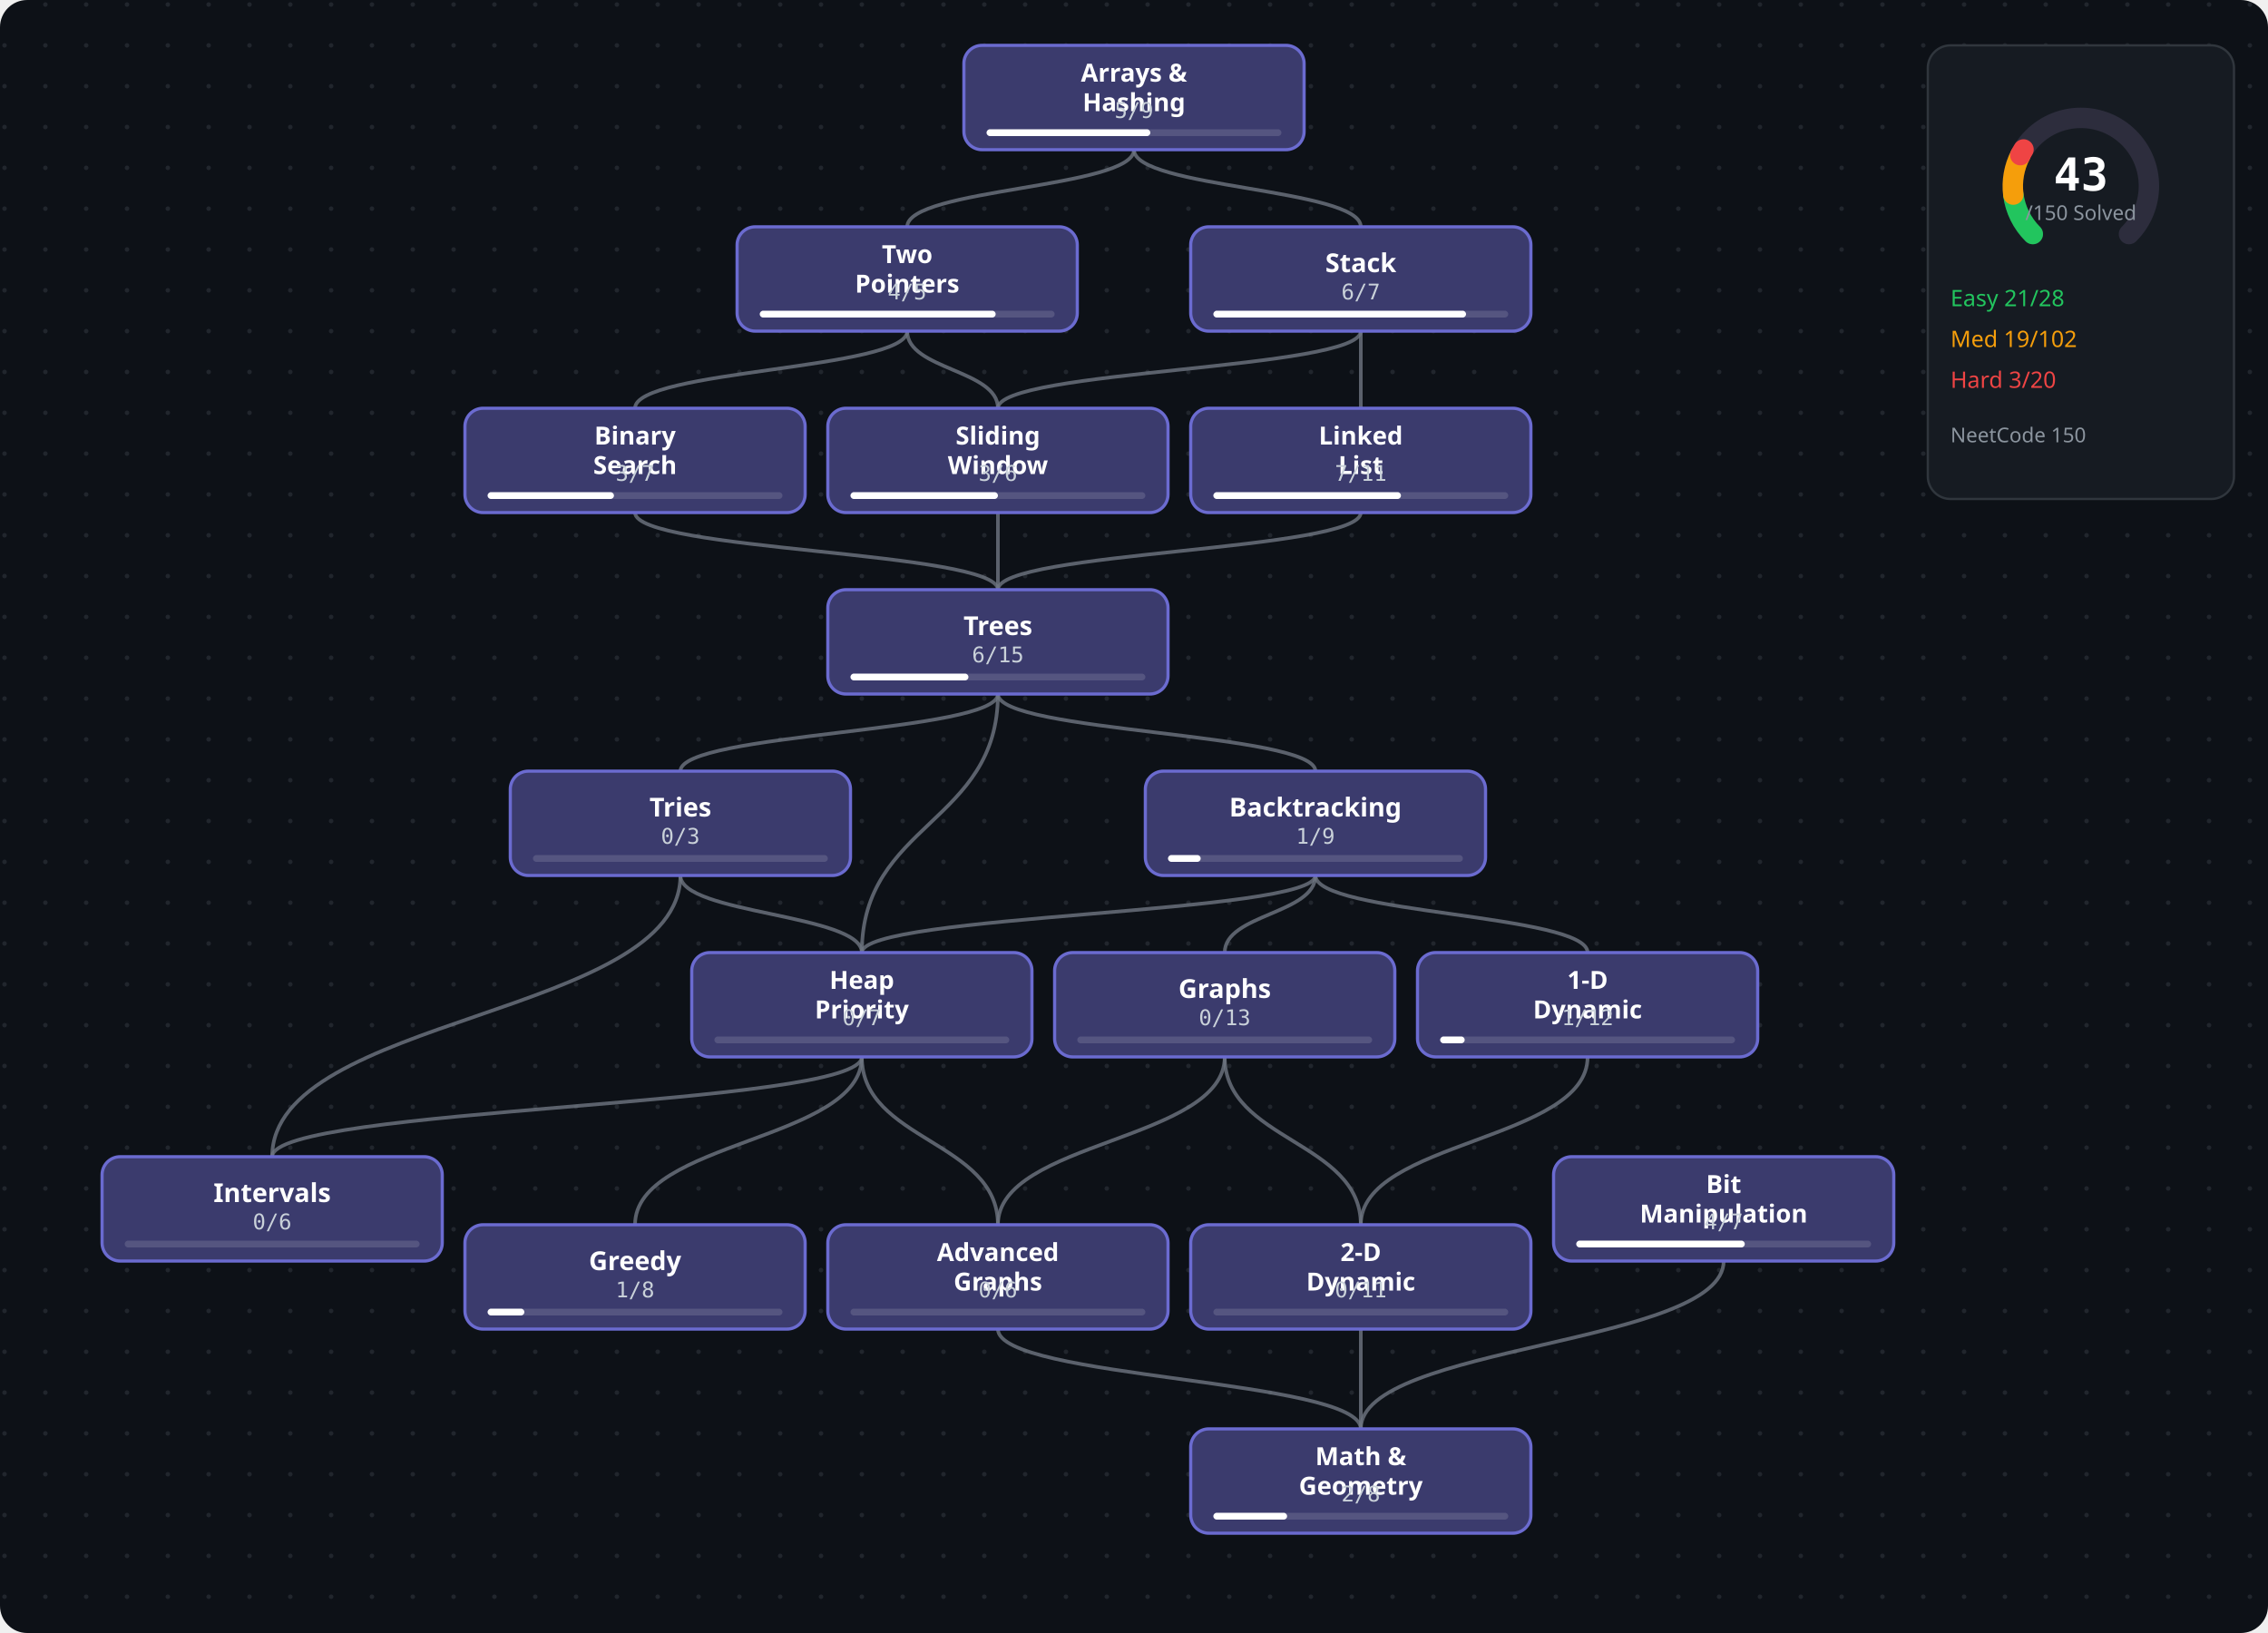
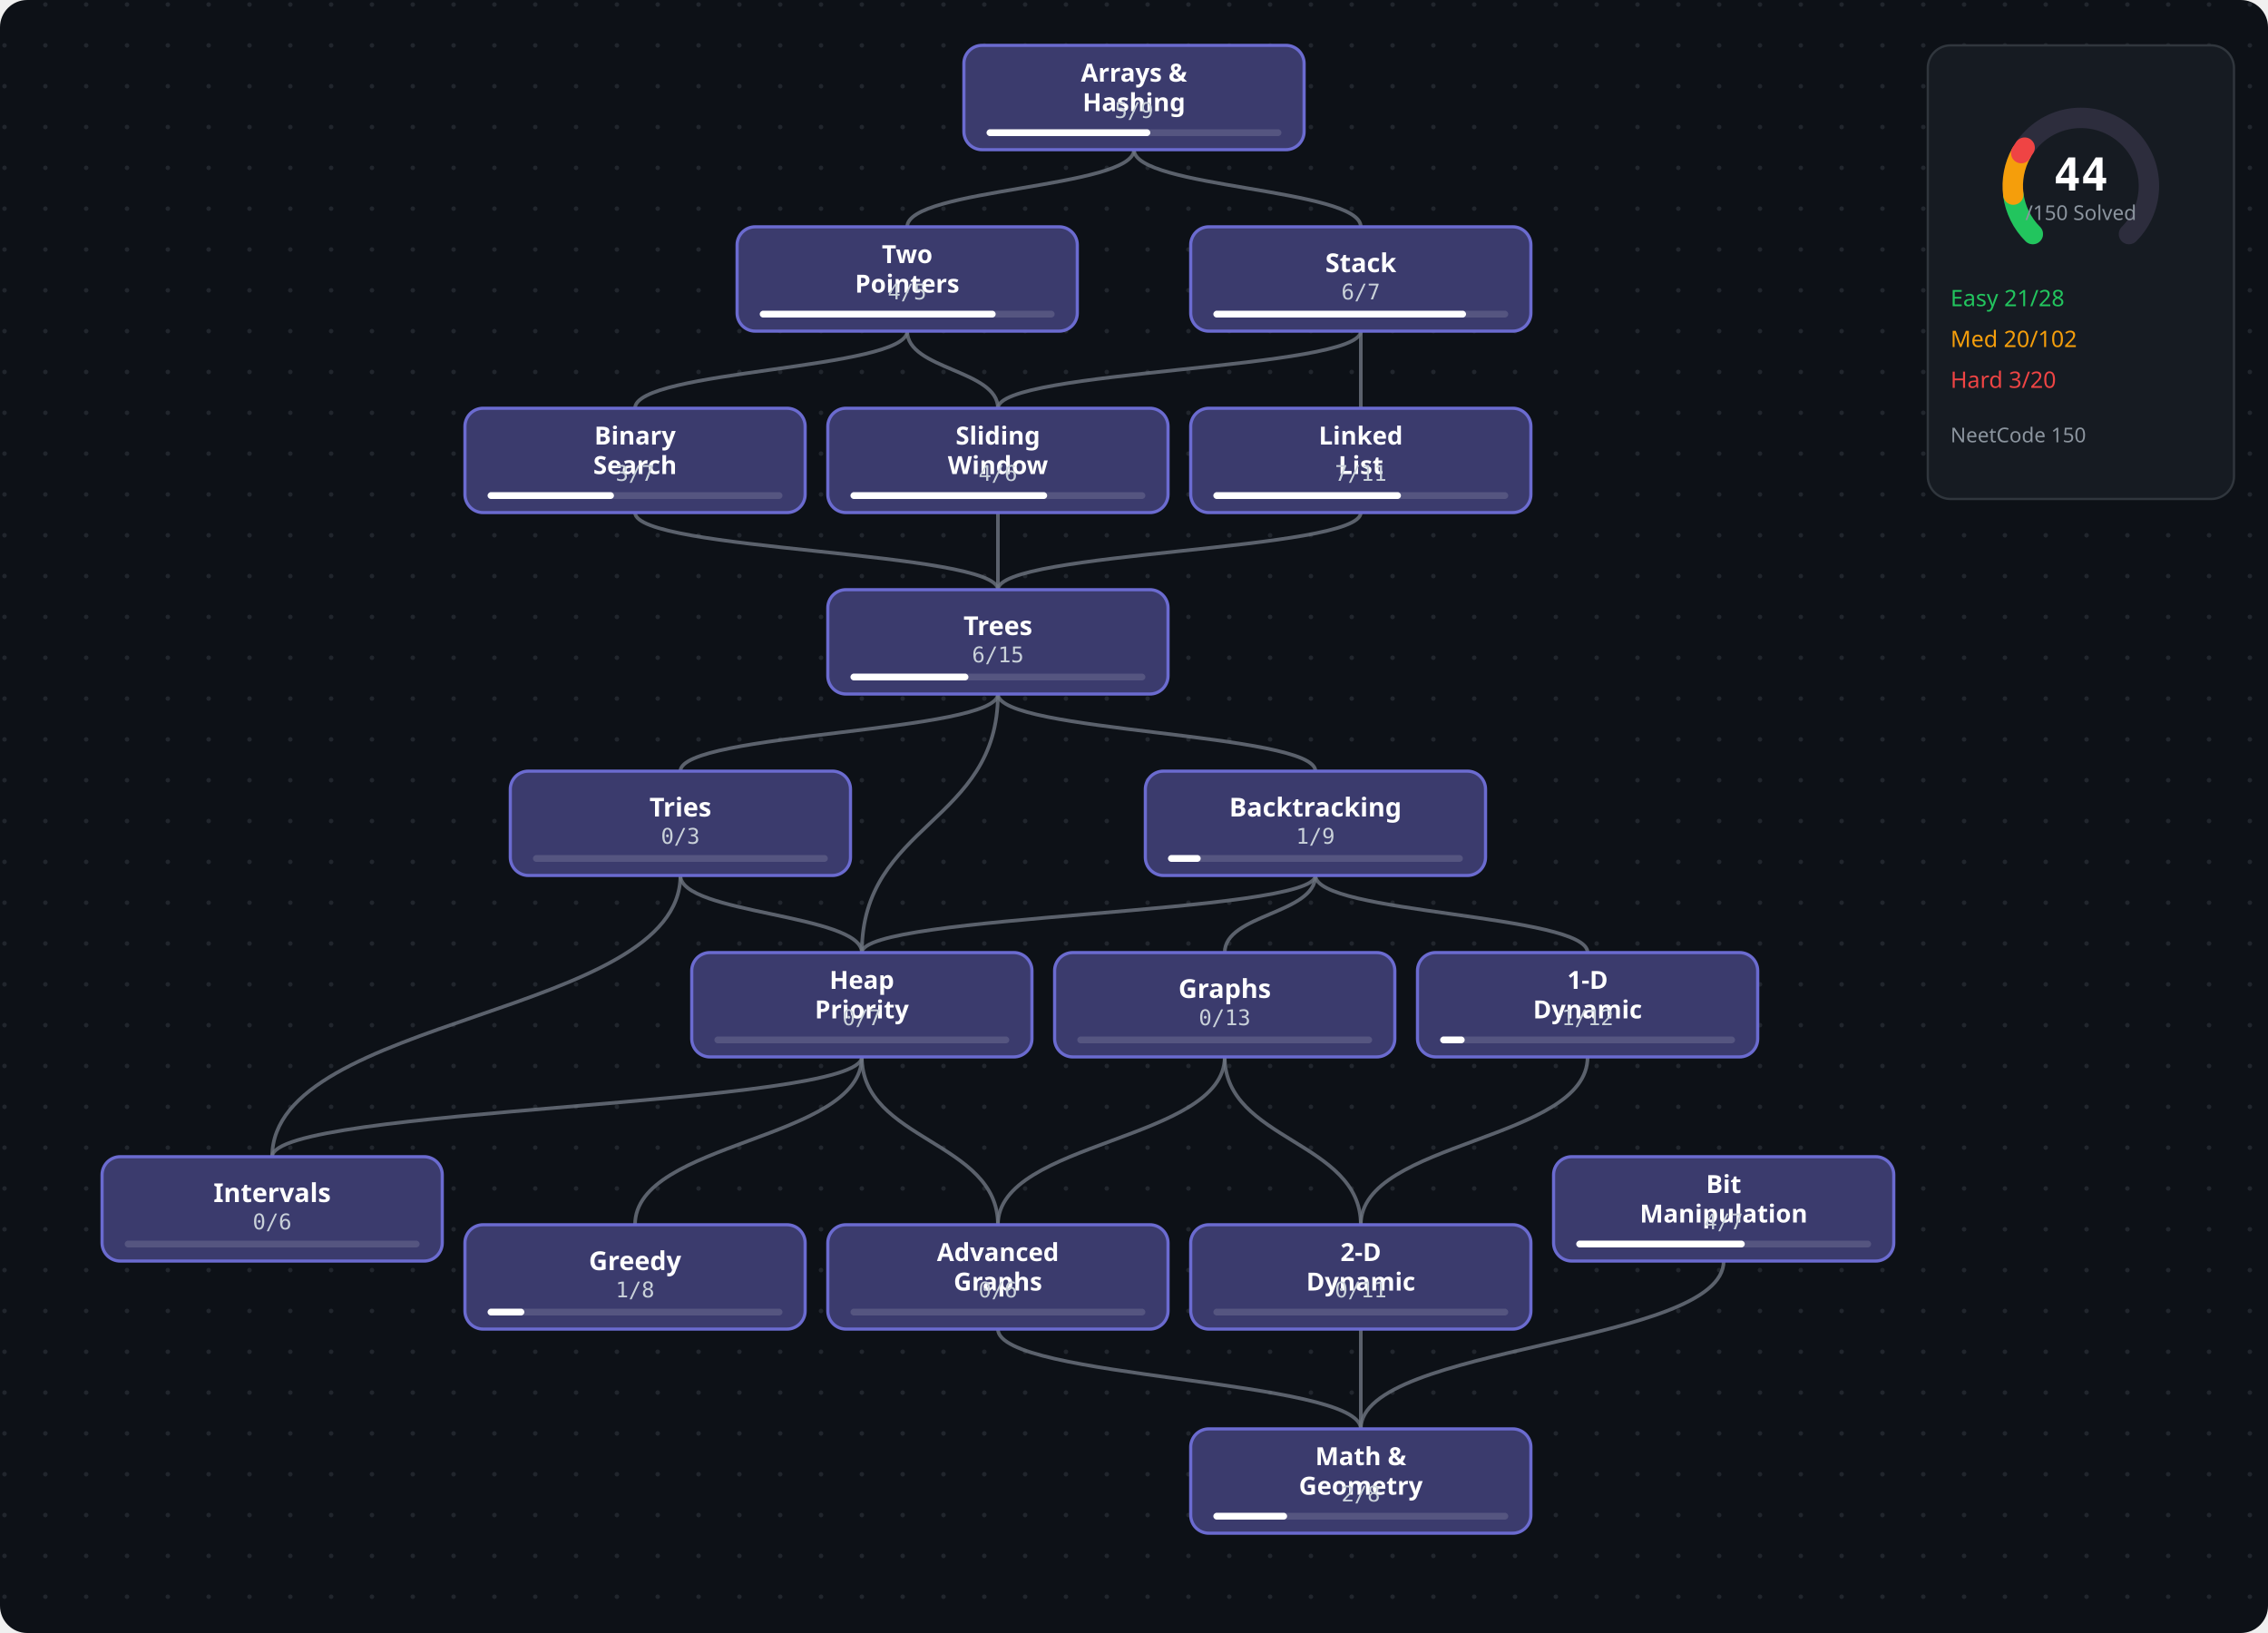
<svg xmlns="http://www.w3.org/2000/svg" width="1000" height="720" viewBox="0 0 1000 720">
  <defs>
    <pattern id="dots" width="18" height="18" patternUnits="userSpaceOnUse">
      <rect width="18" height="18" fill="#0d1117" />
      <circle cx="2" cy="2" r="1" fill="#21262d" />
    </pattern>
  </defs>
  <rect width="1000" height="720" rx="12" fill="url(#dots)" />
  <path d="M 500.0,66 C 500.0,83.0 400.0,83.0 400.0,100" stroke="#6e7681" stroke-width="1.6" fill="none" opacity="0.8" />
  <path d="M 500.0,66 C 500.0,83.0 600.0,83.0 600.0,100" stroke="#6e7681" stroke-width="1.6" fill="none" opacity="0.8" />
  <path d="M 400.0,146 C 400.0,163.0 280.0,163.0 280.0,180" stroke="#6e7681" stroke-width="1.6" fill="none" opacity="0.8" />
  <path d="M 400.0,146 C 400.0,163.0 440.0,163.0 440.0,180" stroke="#6e7681" stroke-width="1.6" fill="none" opacity="0.8" />
  <path d="M 600.0,146 C 600.0,163.0 440.0,163.0 440.0,180" stroke="#6e7681" stroke-width="1.6" fill="none" opacity="0.8" />
  <path d="M 600.0,146 C 600.0,163.0 600.0,163.0 600.0,180" stroke="#6e7681" stroke-width="1.6" fill="none" opacity="0.8" />
  <path d="M 280.0,226 C 280.0,243.0 440.0,243.0 440.0,260" stroke="#6e7681" stroke-width="1.6" fill="none" opacity="0.8" />
  <path d="M 440.0,226 C 440.0,243.0 440.0,243.0 440.0,260" stroke="#6e7681" stroke-width="1.6" fill="none" opacity="0.8" />
  <path d="M 600.0,226 C 600.0,243.0 440.0,243.0 440.0,260" stroke="#6e7681" stroke-width="1.6" fill="none" opacity="0.8" />
  <path d="M 440.0,306 C 440.0,323.0 300.0,323.0 300.0,340" stroke="#6e7681" stroke-width="1.6" fill="none" opacity="0.8" />
  <path d="M 440.0,306 C 440.0,363.0 380.0,363.0 380.0,420" stroke="#6e7681" stroke-width="1.6" fill="none" opacity="0.8" />
  <path d="M 440.0,306 C 440.0,323.0 580.0,323.0 580.0,340" stroke="#6e7681" stroke-width="1.6" fill="none" opacity="0.8" />
  <path d="M 300.0,386 C 300.0,403.0 380.0,403.0 380.0,420" stroke="#6e7681" stroke-width="1.6" fill="none" opacity="0.8" />
  <path d="M 580.0,386 C 580.0,403.0 380.0,403.0 380.0,420" stroke="#6e7681" stroke-width="1.6" fill="none" opacity="0.8" />
  <path d="M 300.0,386 C 300.0,448.0 120.0,448.0 120.0,510" stroke="#6e7681" stroke-width="1.6" fill="none" opacity="0.8" />
  <path d="M 380.0,466 C 380.0,488.0 120.0,488.0 120.0,510" stroke="#6e7681" stroke-width="1.6" fill="none" opacity="0.8" />
  <path d="M 380.0,466 C 380.0,503.0 280.0,503.0 280.0,540" stroke="#6e7681" stroke-width="1.6" fill="none" opacity="0.8" />
  <path d="M 380.0,466 C 380.0,503.0 440.0,503.0 440.0,540" stroke="#6e7681" stroke-width="1.6" fill="none" opacity="0.8" />
  <path d="M 580.0,386 C 580.0,403.0 540.0,403.0 540.0,420" stroke="#6e7681" stroke-width="1.6" fill="none" opacity="0.8" />
  <path d="M 580.0,386 C 580.0,403.0 700.0,403.0 700.0,420" stroke="#6e7681" stroke-width="1.6" fill="none" opacity="0.8" />
  <path d="M 540.0,466 C 540.0,503.0 600.0,503.0 600.0,540" stroke="#6e7681" stroke-width="1.6" fill="none" opacity="0.8" />
  <path d="M 700.0,466 C 700.0,503.0 600.0,503.0 600.0,540" stroke="#6e7681" stroke-width="1.6" fill="none" opacity="0.8" />
  <path d="M 540.0,466 C 540.0,503.0 440.0,503.0 440.0,540" stroke="#6e7681" stroke-width="1.6" fill="none" opacity="0.8" />
  <path d="M 600.0,586 C 600.0,608.0 600.0,608.0 600.0,630" stroke="#6e7681" stroke-width="1.6" fill="none" opacity="0.8" />
  <path d="M 760.0,556 C 760.0,593.0 600.0,593.0 600.0,630" stroke="#6e7681" stroke-width="1.6" fill="none" opacity="0.8" />
  <path d="M 440.0,586 C 440.0,608.0 600.0,608.0 600.0,630" stroke="#6e7681" stroke-width="1.6" fill="none" opacity="0.8" />
  <rect x="425" y="20" width="150" height="46" rx="8" fill="#3b3b6d" stroke="#6b6bd0" stroke-width="1.4" />
  <text x="500.0" y="36" text-anchor="middle" fill="white" font-size="11" font-weight="600" font-family="sans-serif">Arrays &amp;</text>
  <text x="500.0" y="49" text-anchor="middle" fill="white" font-size="11" font-weight="600" font-family="sans-serif">Hashing</text>
  <text x="500.0" y="52" text-anchor="middle" fill="#c9d1d9" font-size="9.5" font-family="monospace">5/9</text>
  <rect x="435" y="57" width="130" height="3" rx="1.5" fill="#ffffff22" />
  <rect x="435" y="57" width="72.2" height="3" rx="1.5" fill="white" />
  <rect x="325" y="100" width="150" height="46" rx="8" fill="#3b3b6d" stroke="#6b6bd0" stroke-width="1.4" />
  <text x="400.0" y="116" text-anchor="middle" fill="white" font-size="11" font-weight="600" font-family="sans-serif">Two</text>
  <text x="400.0" y="129" text-anchor="middle" fill="white" font-size="11" font-weight="600" font-family="sans-serif">Pointers</text>
  <text x="400.0" y="132" text-anchor="middle" fill="#c9d1d9" font-size="9.5" font-family="monospace">4/5</text>
  <rect x="335" y="137" width="130" height="3" rx="1.5" fill="#ffffff22" />
  <rect x="335" y="137" width="104.0" height="3" rx="1.5" fill="white" />
  <rect x="525" y="100" width="150" height="46" rx="8" fill="#3b3b6d" stroke="#6b6bd0" stroke-width="1.4" />
  <text x="600.0" y="120" text-anchor="middle" fill="white" font-size="11.5" font-weight="600" font-family="sans-serif">Stack</text>
  <text x="600.0" y="132" text-anchor="middle" fill="#c9d1d9" font-size="9.5" font-family="monospace">6/7</text>
  <rect x="535" y="137" width="130" height="3" rx="1.5" fill="#ffffff22" />
  <rect x="535" y="137" width="111.4" height="3" rx="1.5" fill="white" />
  <rect x="205" y="180" width="150" height="46" rx="8" fill="#3b3b6d" stroke="#6b6bd0" stroke-width="1.4" />
  <text x="280.0" y="196" text-anchor="middle" fill="white" font-size="11" font-weight="600" font-family="sans-serif">Binary</text>
  <text x="280.0" y="209" text-anchor="middle" fill="white" font-size="11" font-weight="600" font-family="sans-serif">Search</text>
  <text x="280.0" y="212" text-anchor="middle" fill="#c9d1d9" font-size="9.5" font-family="monospace">3/7</text>
  <rect x="215" y="217" width="130" height="3" rx="1.5" fill="#ffffff22" />
  <rect x="215" y="217" width="55.7" height="3" rx="1.5" fill="white" />
  <rect x="365" y="180" width="150" height="46" rx="8" fill="#3b3b6d" stroke="#6b6bd0" stroke-width="1.4" />
  <text x="440.0" y="196" text-anchor="middle" fill="white" font-size="11" font-weight="600" font-family="sans-serif">Sliding</text>
  <text x="440.0" y="209" text-anchor="middle" fill="white" font-size="11" font-weight="600" font-family="sans-serif">Window</text>
-   <text x="440.0" y="212" text-anchor="middle" fill="#c9d1d9" font-size="9.5" font-family="monospace">3/6</text>
+   <text x="440.0" y="212" text-anchor="middle" fill="#c9d1d9" font-size="9.5" font-family="monospace">4/6</text>
  <rect x="375" y="217" width="130" height="3" rx="1.5" fill="#ffffff22" />
-   <rect x="375" y="217" width="65.0" height="3" rx="1.5" fill="white" />
+   <rect x="375" y="217" width="86.7" height="3" rx="1.5" fill="white" />
  <rect x="525" y="180" width="150" height="46" rx="8" fill="#3b3b6d" stroke="#6b6bd0" stroke-width="1.4" />
  <text x="600.0" y="196" text-anchor="middle" fill="white" font-size="11" font-weight="600" font-family="sans-serif">Linked</text>
  <text x="600.0" y="209" text-anchor="middle" fill="white" font-size="11" font-weight="600" font-family="sans-serif">List</text>
  <text x="600.0" y="212" text-anchor="middle" fill="#c9d1d9" font-size="9.5" font-family="monospace">7/11</text>
  <rect x="535" y="217" width="130" height="3" rx="1.5" fill="#ffffff22" />
  <rect x="535" y="217" width="82.7" height="3" rx="1.5" fill="white" />
  <rect x="365" y="260" width="150" height="46" rx="8" fill="#3b3b6d" stroke="#6b6bd0" stroke-width="1.4" />
  <text x="440.0" y="280" text-anchor="middle" fill="white" font-size="11.5" font-weight="600" font-family="sans-serif">Trees</text>
  <text x="440.0" y="292" text-anchor="middle" fill="#c9d1d9" font-size="9.5" font-family="monospace">6/15</text>
  <rect x="375" y="297" width="130" height="3" rx="1.5" fill="#ffffff22" />
  <rect x="375" y="297" width="52.0" height="3" rx="1.5" fill="white" />
  <rect x="225" y="340" width="150" height="46" rx="8" fill="#3b3b6d" stroke="#6b6bd0" stroke-width="1.4" />
  <text x="300.0" y="360" text-anchor="middle" fill="white" font-size="11.5" font-weight="600" font-family="sans-serif">Tries</text>
  <text x="300.0" y="372" text-anchor="middle" fill="#c9d1d9" font-size="9.5" font-family="monospace">0/3</text>
  <rect x="235" y="377" width="130" height="3" rx="1.5" fill="#ffffff22" />
  <rect x="235" y="377" width="0.0" height="3" rx="1.5" fill="white" />
  <rect x="505" y="340" width="150" height="46" rx="8" fill="#3b3b6d" stroke="#6b6bd0" stroke-width="1.4" />
  <text x="580.0" y="360" text-anchor="middle" fill="white" font-size="11.5" font-weight="600" font-family="sans-serif">Backtracking</text>
  <text x="580.0" y="372" text-anchor="middle" fill="#c9d1d9" font-size="9.5" font-family="monospace">1/9</text>
  <rect x="515" y="377" width="130" height="3" rx="1.5" fill="#ffffff22" />
  <rect x="515" y="377" width="14.4" height="3" rx="1.5" fill="white" />
  <rect x="305" y="420" width="150" height="46" rx="8" fill="#3b3b6d" stroke="#6b6bd0" stroke-width="1.4" />
  <text x="380.0" y="436" text-anchor="middle" fill="white" font-size="11" font-weight="600" font-family="sans-serif">Heap</text>
  <text x="380.0" y="449" text-anchor="middle" fill="white" font-size="11" font-weight="600" font-family="sans-serif">Priority</text>
  <text x="380.0" y="452" text-anchor="middle" fill="#c9d1d9" font-size="9.5" font-family="monospace">0/7</text>
  <rect x="315" y="457" width="130" height="3" rx="1.5" fill="#ffffff22" />
  <rect x="315" y="457" width="0.0" height="3" rx="1.5" fill="white" />
  <rect x="465" y="420" width="150" height="46" rx="8" fill="#3b3b6d" stroke="#6b6bd0" stroke-width="1.4" />
  <text x="540.0" y="440" text-anchor="middle" fill="white" font-size="11.5" font-weight="600" font-family="sans-serif">Graphs</text>
  <text x="540.0" y="452" text-anchor="middle" fill="#c9d1d9" font-size="9.5" font-family="monospace">0/13</text>
  <rect x="475" y="457" width="130" height="3" rx="1.5" fill="#ffffff22" />
  <rect x="475" y="457" width="0.0" height="3" rx="1.5" fill="white" />
  <rect x="625" y="420" width="150" height="46" rx="8" fill="#3b3b6d" stroke="#6b6bd0" stroke-width="1.4" />
  <text x="700.0" y="436" text-anchor="middle" fill="white" font-size="11" font-weight="600" font-family="sans-serif">1-D</text>
  <text x="700.0" y="449" text-anchor="middle" fill="white" font-size="11" font-weight="600" font-family="sans-serif">Dynamic</text>
  <text x="700.0" y="452" text-anchor="middle" fill="#c9d1d9" font-size="9.5" font-family="monospace">1/12</text>
  <rect x="635" y="457" width="130" height="3" rx="1.5" fill="#ffffff22" />
  <rect x="635" y="457" width="10.8" height="3" rx="1.5" fill="white" />
  <rect x="45" y="510" width="150" height="46" rx="8" fill="#3b3b6d" stroke="#6b6bd0" stroke-width="1.4" />
  <text x="120.0" y="530" text-anchor="middle" fill="white" font-size="11.5" font-weight="600" font-family="sans-serif">Intervals</text>
  <text x="120.0" y="542" text-anchor="middle" fill="#c9d1d9" font-size="9.5" font-family="monospace">0/6</text>
  <rect x="55" y="547" width="130" height="3" rx="1.5" fill="#ffffff22" />
  <rect x="55" y="547" width="0.0" height="3" rx="1.5" fill="white" />
  <rect x="205" y="540" width="150" height="46" rx="8" fill="#3b3b6d" stroke="#6b6bd0" stroke-width="1.4" />
  <text x="280.0" y="560" text-anchor="middle" fill="white" font-size="11.5" font-weight="600" font-family="sans-serif">Greedy</text>
  <text x="280.0" y="572" text-anchor="middle" fill="#c9d1d9" font-size="9.5" font-family="monospace">1/8</text>
  <rect x="215" y="577" width="130" height="3" rx="1.5" fill="#ffffff22" />
  <rect x="215" y="577" width="16.2" height="3" rx="1.5" fill="white" />
  <rect x="365" y="540" width="150" height="46" rx="8" fill="#3b3b6d" stroke="#6b6bd0" stroke-width="1.4" />
  <text x="440.0" y="556" text-anchor="middle" fill="white" font-size="11" font-weight="600" font-family="sans-serif">Advanced</text>
  <text x="440.0" y="569" text-anchor="middle" fill="white" font-size="11" font-weight="600" font-family="sans-serif">Graphs</text>
  <text x="440.0" y="572" text-anchor="middle" fill="#c9d1d9" font-size="9.5" font-family="monospace">0/6</text>
  <rect x="375" y="577" width="130" height="3" rx="1.5" fill="#ffffff22" />
  <rect x="375" y="577" width="0.0" height="3" rx="1.5" fill="white" />
  <rect x="525" y="540" width="150" height="46" rx="8" fill="#3b3b6d" stroke="#6b6bd0" stroke-width="1.4" />
  <text x="600.0" y="556" text-anchor="middle" fill="white" font-size="11" font-weight="600" font-family="sans-serif">2-D</text>
  <text x="600.0" y="569" text-anchor="middle" fill="white" font-size="11" font-weight="600" font-family="sans-serif">Dynamic</text>
  <text x="600.0" y="572" text-anchor="middle" fill="#c9d1d9" font-size="9.5" font-family="monospace">0/11</text>
  <rect x="535" y="577" width="130" height="3" rx="1.5" fill="#ffffff22" />
  <rect x="535" y="577" width="0.0" height="3" rx="1.5" fill="white" />
  <rect x="685" y="510" width="150" height="46" rx="8" fill="#3b3b6d" stroke="#6b6bd0" stroke-width="1.4" />
  <text x="760.0" y="526" text-anchor="middle" fill="white" font-size="11" font-weight="600" font-family="sans-serif">Bit</text>
  <text x="760.0" y="539" text-anchor="middle" fill="white" font-size="11" font-weight="600" font-family="sans-serif">Manipulation</text>
  <text x="760.0" y="542" text-anchor="middle" fill="#c9d1d9" font-size="9.5" font-family="monospace">4/7</text>
  <rect x="695" y="547" width="130" height="3" rx="1.5" fill="#ffffff22" />
  <rect x="695" y="547" width="74.3" height="3" rx="1.5" fill="white" />
  <rect x="525" y="630" width="150" height="46" rx="8" fill="#3b3b6d" stroke="#6b6bd0" stroke-width="1.4" />
  <text x="600.0" y="646" text-anchor="middle" fill="white" font-size="11" font-weight="600" font-family="sans-serif">Math &amp;</text>
  <text x="600.0" y="659" text-anchor="middle" fill="white" font-size="11" font-weight="600" font-family="sans-serif">Geometry</text>
  <text x="600.0" y="662" text-anchor="middle" fill="#c9d1d9" font-size="9.5" font-family="monospace">2/8</text>
  <rect x="535" y="667" width="130" height="3" rx="1.5" fill="#ffffff22" />
  <rect x="535" y="667" width="32.5" height="3" rx="1.5" fill="white" />
  <rect x="850" y="20" width="135" height="200" rx="10" fill="#161b22" stroke="#30363d" />
  <path d="M 896.3,103.2 A 30,30 0 1,1 938.7,103.2" stroke="#2d2d3d" stroke-width="9" fill="none" stroke-linecap="round" />
  <path d="M 896.3,103.2 A 30,30 0 0,1 887.7,85.8" stroke="#22c55e" stroke-width="9" fill="none" stroke-linecap="round" />
-   <path d="M 887.7,85.8 A 30,30 0 0,1 890.8,68.4" stroke="#f59e0b" stroke-width="9" fill="none" stroke-linecap="round" />
-   <path d="M 890.8,68.4 A 30,30 0 0,1 892.2,65.9" stroke="#ef4444" stroke-width="9" fill="none" stroke-linecap="round" />
-   <text x="917.5" y="84" text-anchor="middle" fill="white" font-size="20" font-weight="bold" font-family="monospace">43</text>
+   <path d="M 887.7,85.8 A 30,30 0 0,1 891.2,67.5" stroke="#f59e0b" stroke-width="9" fill="none" stroke-linecap="round" />
+   <path d="M 891.2,67.5 A 30,30 0 0,1 892.7,65.1" stroke="#ef4444" stroke-width="9" fill="none" stroke-linecap="round" />
+   <text x="917.5" y="84" text-anchor="middle" fill="white" font-size="20" font-weight="bold" font-family="monospace">44</text>
  <text x="917.5" y="97" text-anchor="middle" fill="#8b949e" font-size="9" font-family="sans-serif">/150 Solved</text>
  <text x="860" y="135" fill="#22c55e" font-size="10" font-family="sans-serif">Easy 21/28</text>
-   <text x="860" y="153" fill="#f59e0b" font-size="10" font-family="sans-serif">Med 19/102</text>
+   <text x="860" y="153" fill="#f59e0b" font-size="10" font-family="sans-serif">Med 20/102</text>
  <text x="860" y="171" fill="#ef4444" font-size="10" font-family="sans-serif">Hard 3/20</text>
  <text x="860" y="195" fill="#8b949e" font-size="9" font-family="sans-serif">NeetCode 150</text>
</svg>
